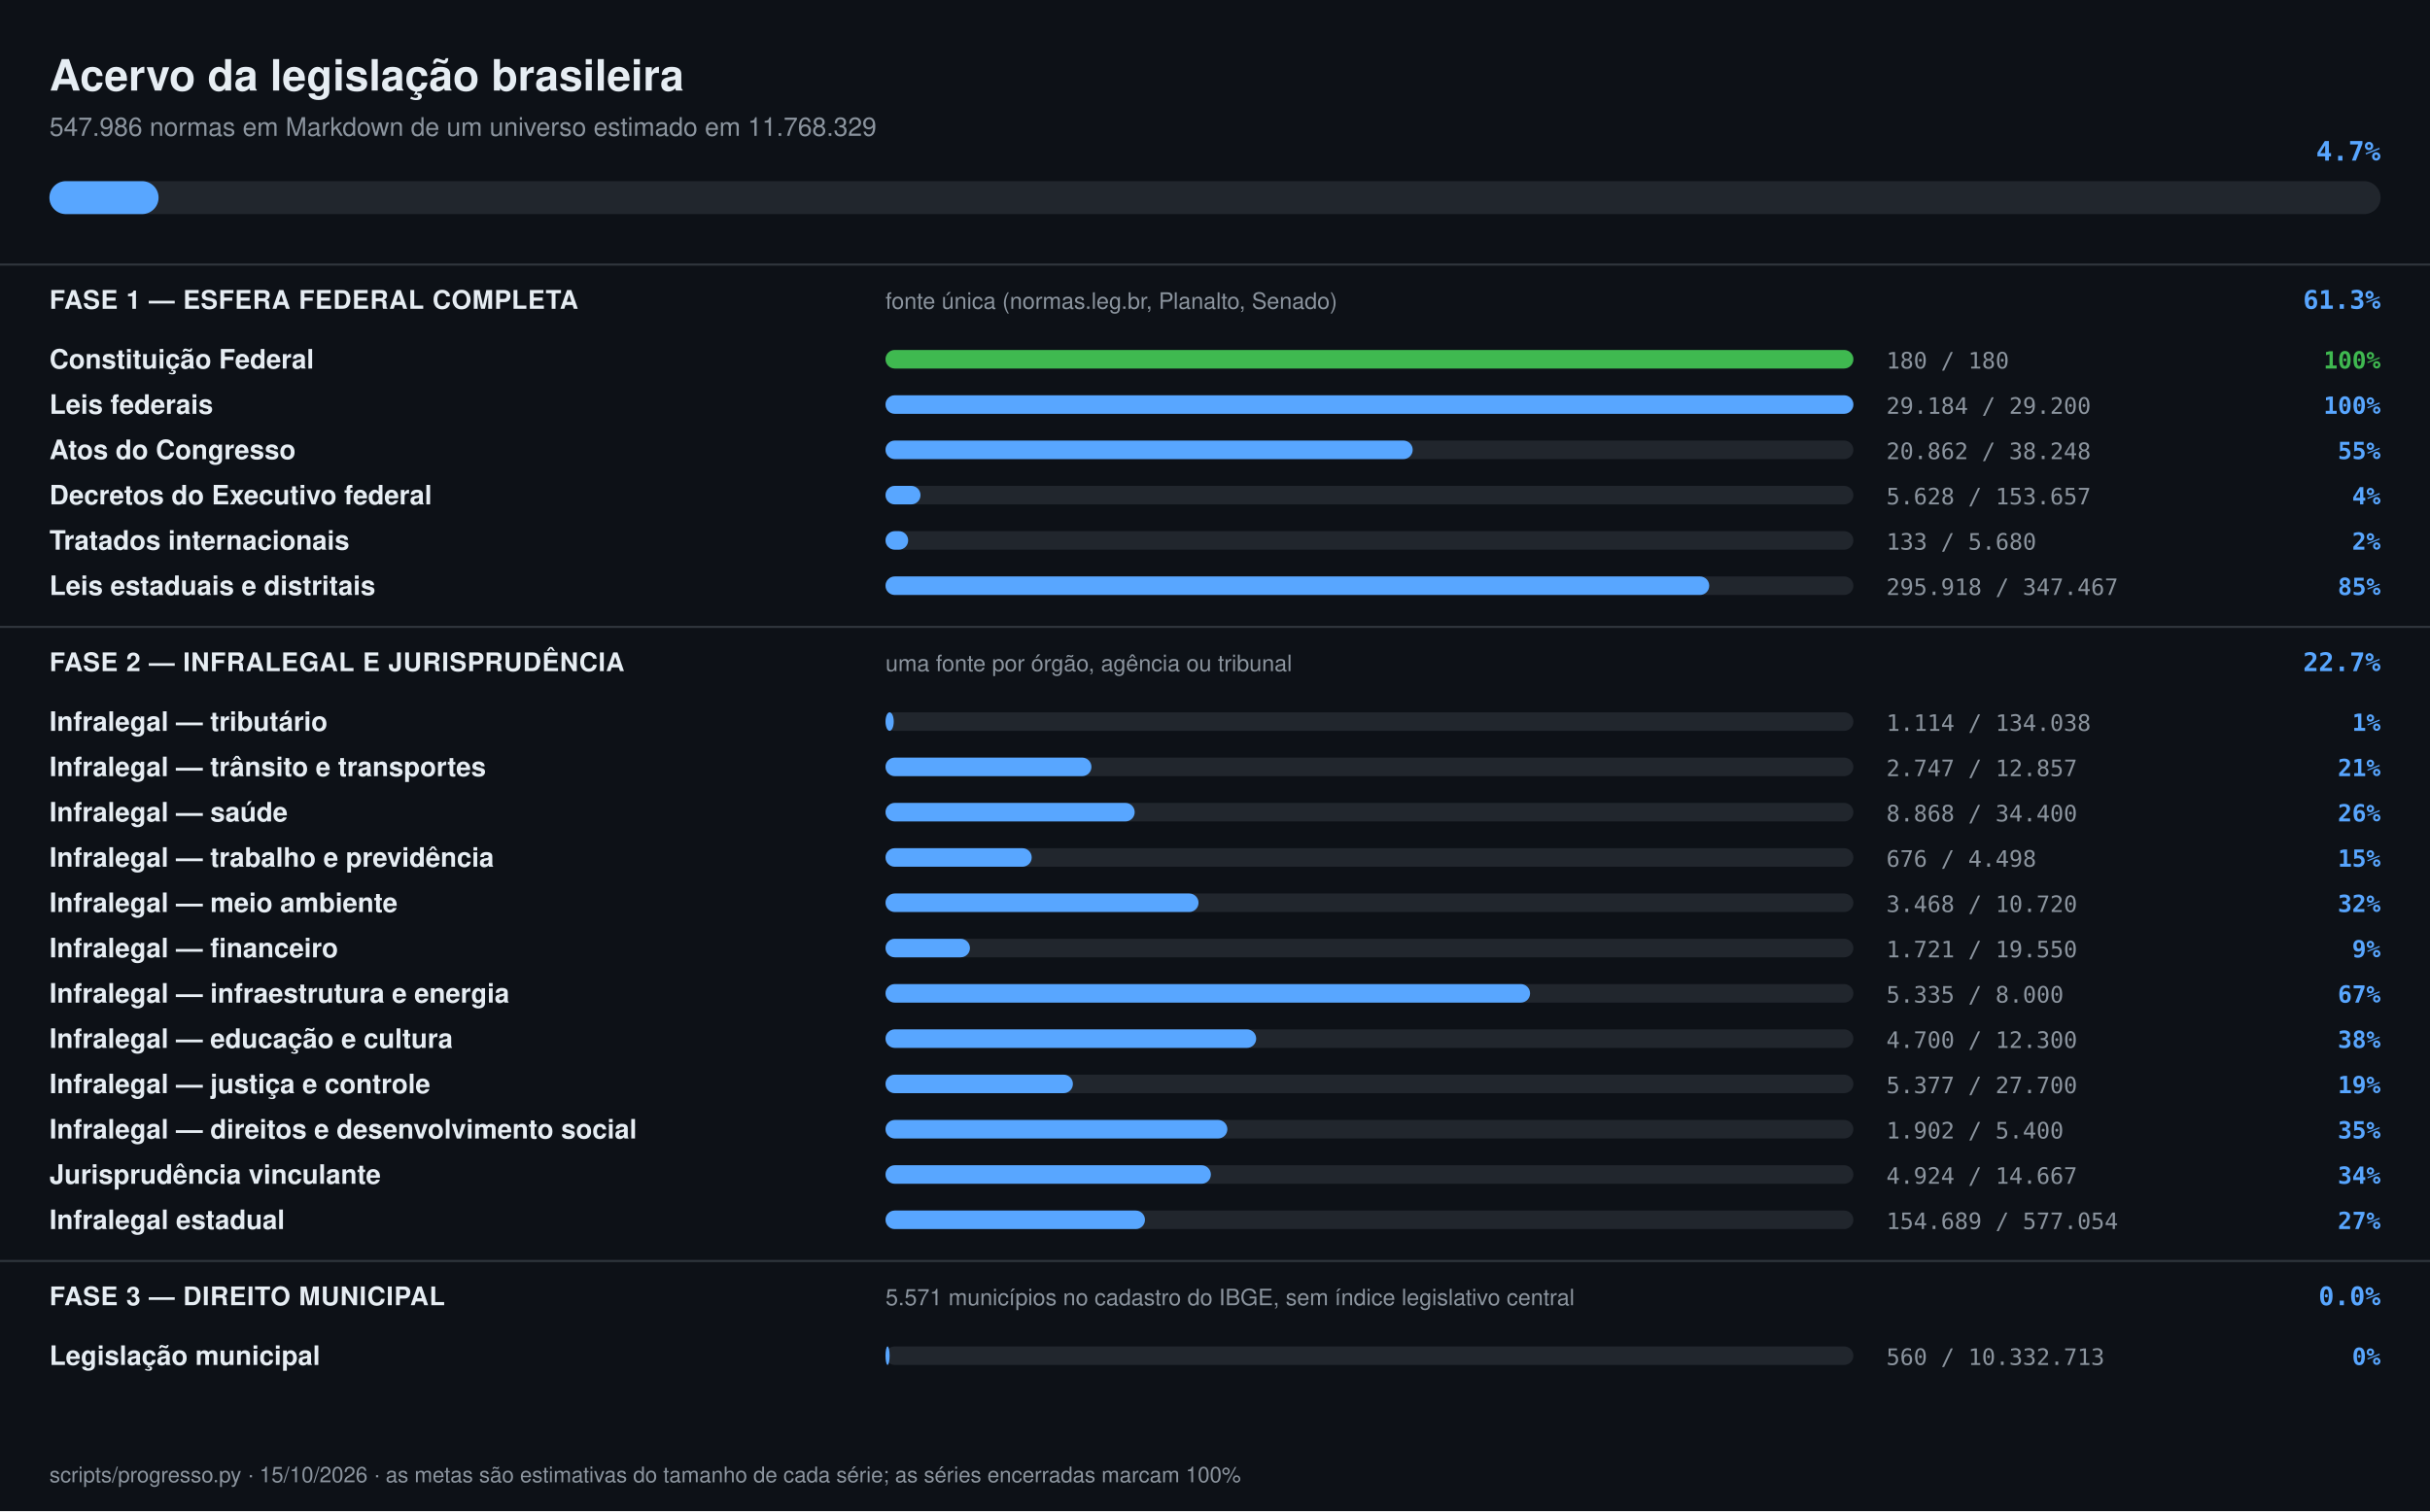
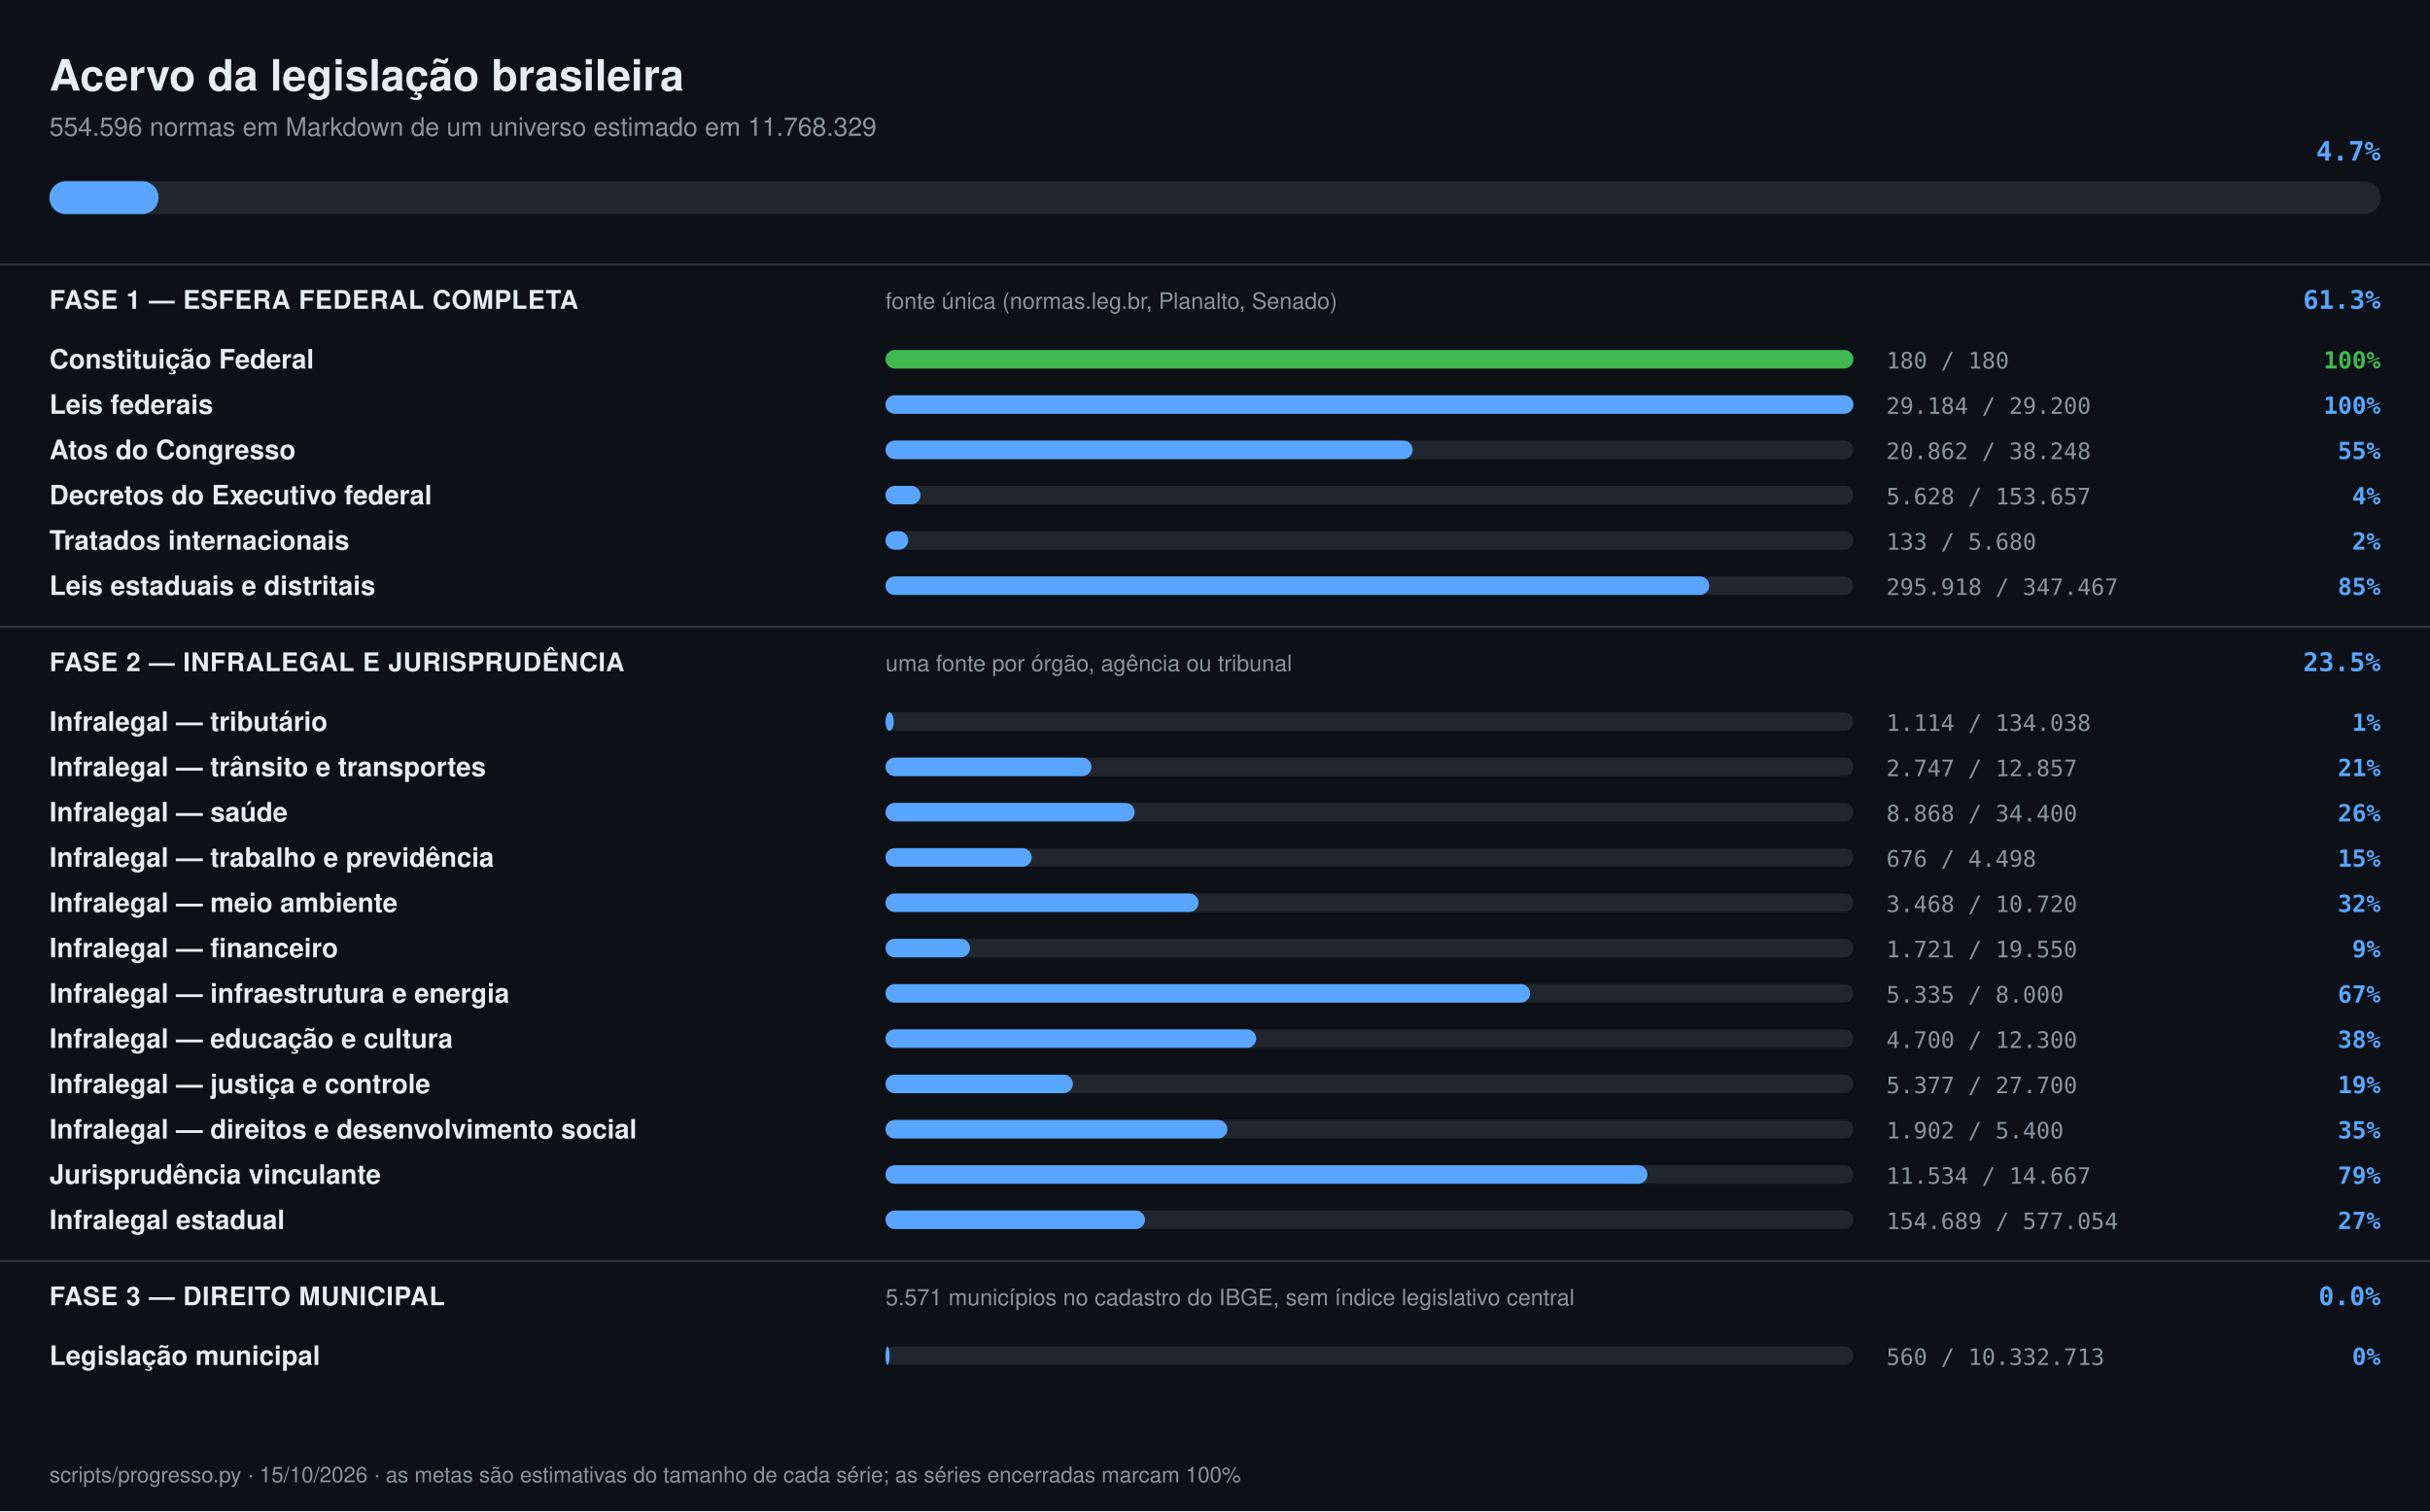
<svg xmlns="http://www.w3.org/2000/svg" width="1180" height="734" viewBox="0 0 1180 734" font-family="-apple-system,Segoe UI,Helvetica,Arial,sans-serif">
  <rect width="1180" height="734" fill="#0d1117" />
  <text x="24" y="44" font-size="21" font-weight="700" fill="#e6edf3">Acervo da legislação brasileira</text>
-   <text x="24" y="66" font-size="12.5" fill="#8b949e">547.986 normas em Markdown de um universo estimado em 11.768.329</text>
+   <text x="24" y="66" font-size="12.5" fill="#8b949e">554.596 normas em Markdown de um universo estimado em 11.768.329</text>
  <rect x="24" y="88" width="1132" height="16" rx="8" fill="#21262d" />
  <rect x="24" y="88" width="53" height="16" rx="8" fill="#58a6ff" />
  <text x="1156" y="78" font-size="13" text-anchor="end" font-weight="700" fill="#58a6ff" font-family="ui-monospace,monospace">4.7%</text>
  <rect x="0" y="128" width="1180" height="1" fill="#30363d" />
  <text x="24" y="150" font-size="12.5" font-weight="700" fill="#e6edf3" letter-spacing="0.3">FASE 1 — ESFERA FEDERAL COMPLETA</text>
  <text x="430" y="150" font-size="11" fill="#8b949e">fonte única (normas.leg.br, Planalto, Senado)</text>
  <text x="1156" y="150" font-size="12.5" text-anchor="end" font-weight="700" fill="#58a6ff" font-family="ui-monospace,monospace">61.3%</text>
  <text x="24" y="179" font-size="13" font-weight="600" fill="#e6edf3">Constituição Federal</text>
  <rect x="430" y="170" width="470" height="9" rx="4.5" fill="#21262d" />
  <rect x="430" y="170" width="470" height="9" rx="4.5" fill="#3fb950" />
  <text x="916" y="179" font-size="11" fill="#8b949e" font-family="ui-monospace,monospace">180 / 180</text>
  <text x="1156" y="179" font-size="11.5" text-anchor="end" font-weight="600" fill="#3fb950" font-family="ui-monospace,monospace">100%</text>
  <text x="24" y="201" font-size="13" font-weight="600" fill="#e6edf3">Leis federais</text>
  <rect x="430" y="192" width="470" height="9" rx="4.5" fill="#21262d" />
  <rect x="430" y="192" width="470" height="9" rx="4.5" fill="#58a6ff" />
  <text x="916" y="201" font-size="11" fill="#8b949e" font-family="ui-monospace,monospace">29.184 / 29.200</text>
  <text x="1156" y="201" font-size="11.5" text-anchor="end" font-weight="600" fill="#58a6ff" font-family="ui-monospace,monospace">100%</text>
  <text x="24" y="223" font-size="13" font-weight="600" fill="#e6edf3">Atos do Congresso</text>
  <rect x="430" y="214" width="470" height="9" rx="4.5" fill="#21262d" />
  <rect x="430" y="214" width="256" height="9" rx="4.5" fill="#58a6ff" />
  <text x="916" y="223" font-size="11" fill="#8b949e" font-family="ui-monospace,monospace">20.862 / 38.248</text>
  <text x="1156" y="223" font-size="11.5" text-anchor="end" font-weight="600" fill="#58a6ff" font-family="ui-monospace,monospace">55%</text>
  <text x="24" y="245" font-size="13" font-weight="600" fill="#e6edf3">Decretos do Executivo federal</text>
  <rect x="430" y="236" width="470" height="9" rx="4.5" fill="#21262d" />
  <rect x="430" y="236" width="17" height="9" rx="4.5" fill="#58a6ff" />
  <text x="916" y="245" font-size="11" fill="#8b949e" font-family="ui-monospace,monospace">5.628 / 153.657</text>
  <text x="1156" y="245" font-size="11.5" text-anchor="end" font-weight="600" fill="#58a6ff" font-family="ui-monospace,monospace">4%</text>
  <text x="24" y="267" font-size="13" font-weight="600" fill="#e6edf3">Tratados internacionais</text>
  <rect x="430" y="258" width="470" height="9" rx="4.5" fill="#21262d" />
  <rect x="430" y="258" width="11" height="9" rx="4.5" fill="#58a6ff" />
  <text x="916" y="267" font-size="11" fill="#8b949e" font-family="ui-monospace,monospace">133 / 5.680</text>
  <text x="1156" y="267" font-size="11.5" text-anchor="end" font-weight="600" fill="#58a6ff" font-family="ui-monospace,monospace">2%</text>
  <text x="24" y="289" font-size="13" font-weight="600" fill="#e6edf3">Leis estaduais e distritais</text>
  <rect x="430" y="280" width="470" height="9" rx="4.5" fill="#21262d" />
  <rect x="430" y="280" width="400" height="9" rx="4.5" fill="#58a6ff" />
  <text x="916" y="289" font-size="11" fill="#8b949e" font-family="ui-monospace,monospace">295.918 / 347.467</text>
  <text x="1156" y="289" font-size="11.5" text-anchor="end" font-weight="600" fill="#58a6ff" font-family="ui-monospace,monospace">85%</text>
  <rect x="0" y="304" width="1180" height="1" fill="#30363d" />
  <text x="24" y="326" font-size="12.5" font-weight="700" fill="#e6edf3" letter-spacing="0.3">FASE 2 — INFRALEGAL E JURISPRUDÊNCIA</text>
  <text x="430" y="326" font-size="11" fill="#8b949e">uma fonte por órgão, agência ou tribunal</text>
-   <text x="1156" y="326" font-size="12.5" text-anchor="end" font-weight="700" fill="#58a6ff" font-family="ui-monospace,monospace">22.7%</text>
+   <text x="1156" y="326" font-size="12.5" text-anchor="end" font-weight="700" fill="#58a6ff" font-family="ui-monospace,monospace">23.5%</text>
  <text x="24" y="355" font-size="13" font-weight="600" fill="#e6edf3">Infralegal — tributário</text>
  <rect x="430" y="346" width="470" height="9" rx="4.5" fill="#21262d" />
  <rect x="430" y="346" width="4" height="9" rx="4.5" fill="#58a6ff" />
  <text x="916" y="355" font-size="11" fill="#8b949e" font-family="ui-monospace,monospace">1.114 / 134.038</text>
  <text x="1156" y="355" font-size="11.5" text-anchor="end" font-weight="600" fill="#58a6ff" font-family="ui-monospace,monospace">1%</text>
  <text x="24" y="377" font-size="13" font-weight="600" fill="#e6edf3">Infralegal — trânsito e transportes</text>
  <rect x="430" y="368" width="470" height="9" rx="4.5" fill="#21262d" />
  <rect x="430" y="368" width="100" height="9" rx="4.5" fill="#58a6ff" />
  <text x="916" y="377" font-size="11" fill="#8b949e" font-family="ui-monospace,monospace">2.747 / 12.857</text>
  <text x="1156" y="377" font-size="11.5" text-anchor="end" font-weight="600" fill="#58a6ff" font-family="ui-monospace,monospace">21%</text>
  <text x="24" y="399" font-size="13" font-weight="600" fill="#e6edf3">Infralegal — saúde</text>
  <rect x="430" y="390" width="470" height="9" rx="4.5" fill="#21262d" />
  <rect x="430" y="390" width="121" height="9" rx="4.5" fill="#58a6ff" />
  <text x="916" y="399" font-size="11" fill="#8b949e" font-family="ui-monospace,monospace">8.868 / 34.400</text>
  <text x="1156" y="399" font-size="11.5" text-anchor="end" font-weight="600" fill="#58a6ff" font-family="ui-monospace,monospace">26%</text>
  <text x="24" y="421" font-size="13" font-weight="600" fill="#e6edf3">Infralegal — trabalho e previdência</text>
  <rect x="430" y="412" width="470" height="9" rx="4.5" fill="#21262d" />
  <rect x="430" y="412" width="71" height="9" rx="4.5" fill="#58a6ff" />
  <text x="916" y="421" font-size="11" fill="#8b949e" font-family="ui-monospace,monospace">676 / 4.498</text>
  <text x="1156" y="421" font-size="11.5" text-anchor="end" font-weight="600" fill="#58a6ff" font-family="ui-monospace,monospace">15%</text>
  <text x="24" y="443" font-size="13" font-weight="600" fill="#e6edf3">Infralegal — meio ambiente</text>
  <rect x="430" y="434" width="470" height="9" rx="4.5" fill="#21262d" />
  <rect x="430" y="434" width="152" height="9" rx="4.5" fill="#58a6ff" />
  <text x="916" y="443" font-size="11" fill="#8b949e" font-family="ui-monospace,monospace">3.468 / 10.720</text>
  <text x="1156" y="443" font-size="11.5" text-anchor="end" font-weight="600" fill="#58a6ff" font-family="ui-monospace,monospace">32%</text>
  <text x="24" y="465" font-size="13" font-weight="600" fill="#e6edf3">Infralegal — financeiro</text>
  <rect x="430" y="456" width="470" height="9" rx="4.5" fill="#21262d" />
  <rect x="430" y="456" width="41" height="9" rx="4.5" fill="#58a6ff" />
  <text x="916" y="465" font-size="11" fill="#8b949e" font-family="ui-monospace,monospace">1.721 / 19.550</text>
  <text x="1156" y="465" font-size="11.5" text-anchor="end" font-weight="600" fill="#58a6ff" font-family="ui-monospace,monospace">9%</text>
  <text x="24" y="487" font-size="13" font-weight="600" fill="#e6edf3">Infralegal — infraestrutura e energia</text>
  <rect x="430" y="478" width="470" height="9" rx="4.5" fill="#21262d" />
  <rect x="430" y="478" width="313" height="9" rx="4.5" fill="#58a6ff" />
  <text x="916" y="487" font-size="11" fill="#8b949e" font-family="ui-monospace,monospace">5.335 / 8.000</text>
  <text x="1156" y="487" font-size="11.5" text-anchor="end" font-weight="600" fill="#58a6ff" font-family="ui-monospace,monospace">67%</text>
  <text x="24" y="509" font-size="13" font-weight="600" fill="#e6edf3">Infralegal — educação e cultura</text>
  <rect x="430" y="500" width="470" height="9" rx="4.5" fill="#21262d" />
  <rect x="430" y="500" width="180" height="9" rx="4.5" fill="#58a6ff" />
  <text x="916" y="509" font-size="11" fill="#8b949e" font-family="ui-monospace,monospace">4.700 / 12.300</text>
  <text x="1156" y="509" font-size="11.5" text-anchor="end" font-weight="600" fill="#58a6ff" font-family="ui-monospace,monospace">38%</text>
  <text x="24" y="531" font-size="13" font-weight="600" fill="#e6edf3">Infralegal — justiça e controle</text>
  <rect x="430" y="522" width="470" height="9" rx="4.5" fill="#21262d" />
  <rect x="430" y="522" width="91" height="9" rx="4.5" fill="#58a6ff" />
  <text x="916" y="531" font-size="11" fill="#8b949e" font-family="ui-monospace,monospace">5.377 / 27.700</text>
  <text x="1156" y="531" font-size="11.5" text-anchor="end" font-weight="600" fill="#58a6ff" font-family="ui-monospace,monospace">19%</text>
  <text x="24" y="553" font-size="13" font-weight="600" fill="#e6edf3">Infralegal — direitos e desenvolvimento social</text>
  <rect x="430" y="544" width="470" height="9" rx="4.5" fill="#21262d" />
  <rect x="430" y="544" width="166" height="9" rx="4.5" fill="#58a6ff" />
  <text x="916" y="553" font-size="11" fill="#8b949e" font-family="ui-monospace,monospace">1.902 / 5.400</text>
  <text x="1156" y="553" font-size="11.5" text-anchor="end" font-weight="600" fill="#58a6ff" font-family="ui-monospace,monospace">35%</text>
  <text x="24" y="575" font-size="13" font-weight="600" fill="#e6edf3">Jurisprudência vinculante</text>
  <rect x="430" y="566" width="470" height="9" rx="4.5" fill="#21262d" />
-   <rect x="430" y="566" width="158" height="9" rx="4.5" fill="#58a6ff" />
-   <text x="916" y="575" font-size="11" fill="#8b949e" font-family="ui-monospace,monospace">4.924 / 14.667</text>
-   <text x="1156" y="575" font-size="11.5" text-anchor="end" font-weight="600" fill="#58a6ff" font-family="ui-monospace,monospace">34%</text>
+   <rect x="430" y="566" width="370" height="9" rx="4.5" fill="#58a6ff" />
+   <text x="916" y="575" font-size="11" fill="#8b949e" font-family="ui-monospace,monospace">11.534 / 14.667</text>
+   <text x="1156" y="575" font-size="11.5" text-anchor="end" font-weight="600" fill="#58a6ff" font-family="ui-monospace,monospace">79%</text>
  <text x="24" y="597" font-size="13" font-weight="600" fill="#e6edf3">Infralegal estadual</text>
  <rect x="430" y="588" width="470" height="9" rx="4.5" fill="#21262d" />
  <rect x="430" y="588" width="126" height="9" rx="4.5" fill="#58a6ff" />
  <text x="916" y="597" font-size="11" fill="#8b949e" font-family="ui-monospace,monospace">154.689 / 577.054</text>
  <text x="1156" y="597" font-size="11.5" text-anchor="end" font-weight="600" fill="#58a6ff" font-family="ui-monospace,monospace">27%</text>
  <rect x="0" y="612" width="1180" height="1" fill="#30363d" />
  <text x="24" y="634" font-size="12.5" font-weight="700" fill="#e6edf3" letter-spacing="0.3">FASE 3 — DIREITO MUNICIPAL</text>
  <text x="430" y="634" font-size="11" fill="#8b949e">5.571 municípios no cadastro do IBGE, sem índice legislativo central</text>
  <text x="1156" y="634" font-size="12.5" text-anchor="end" font-weight="700" fill="#58a6ff" font-family="ui-monospace,monospace">0.0%</text>
  <text x="24" y="663" font-size="13" font-weight="600" fill="#e6edf3">Legislação municipal</text>
  <rect x="430" y="654" width="470" height="9" rx="4.5" fill="#21262d" />
  <rect x="430" y="654" width="2" height="9" rx="4.5" fill="#58a6ff" />
  <text x="916" y="663" font-size="11" fill="#8b949e" font-family="ui-monospace,monospace">560 / 10.332.713</text>
  <text x="1156" y="663" font-size="11.5" text-anchor="end" font-weight="600" fill="#58a6ff" font-family="ui-monospace,monospace">0%</text>
  <text x="24" y="720" font-size="10.5" fill="#8b949e">scripts/progresso.py · 15/10/2026 · as metas são estimativas do tamanho de cada série; as séries encerradas marcam 100%</text>
</svg>
